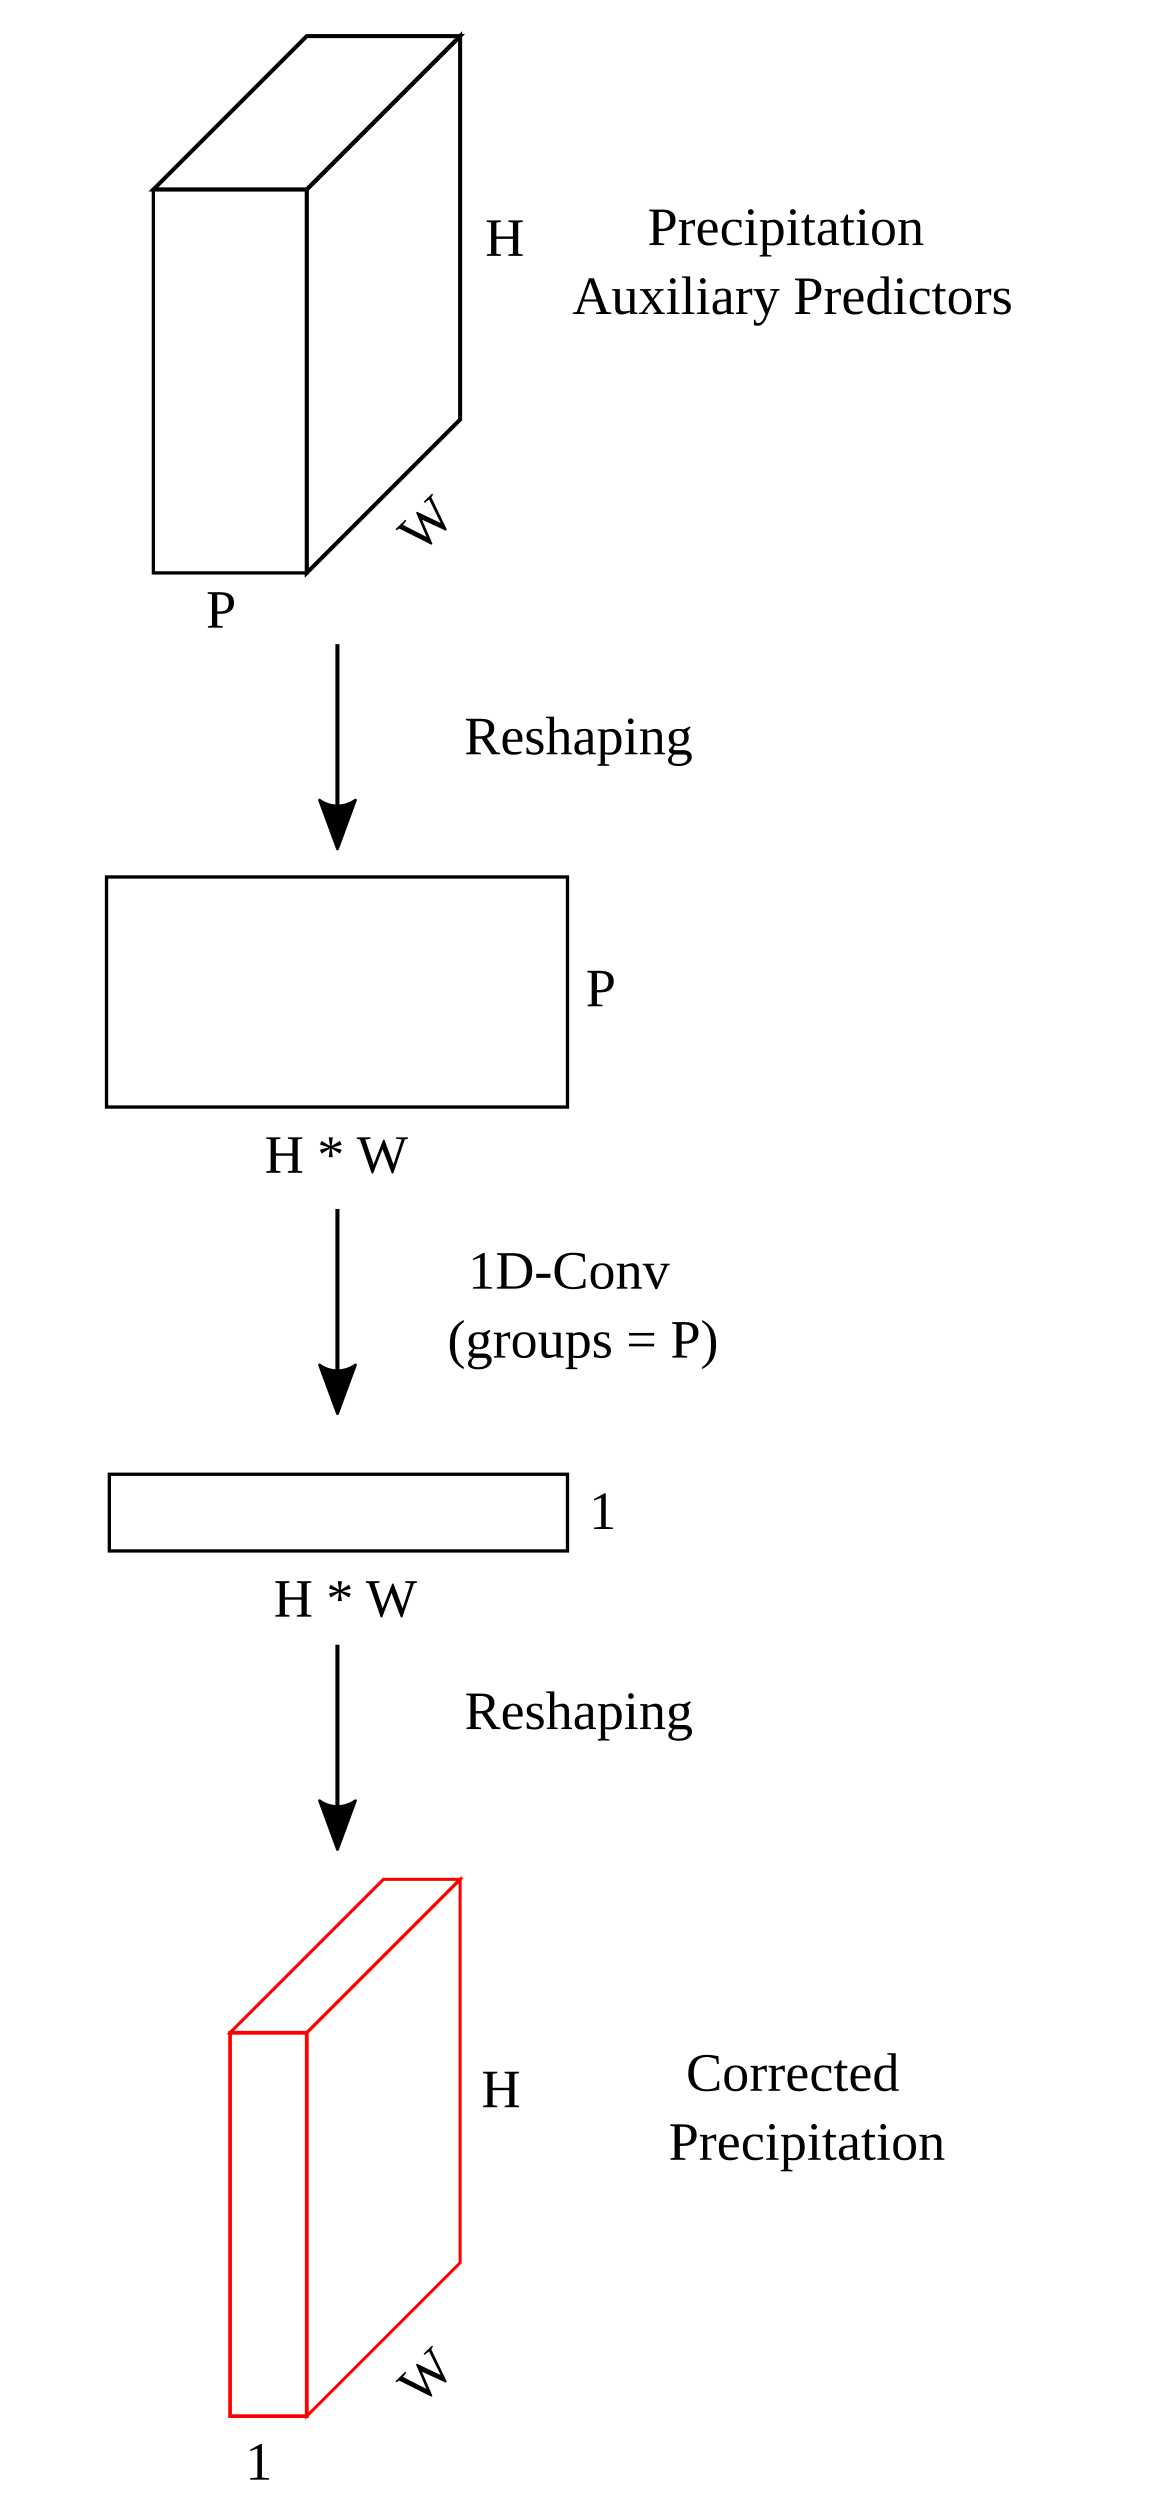
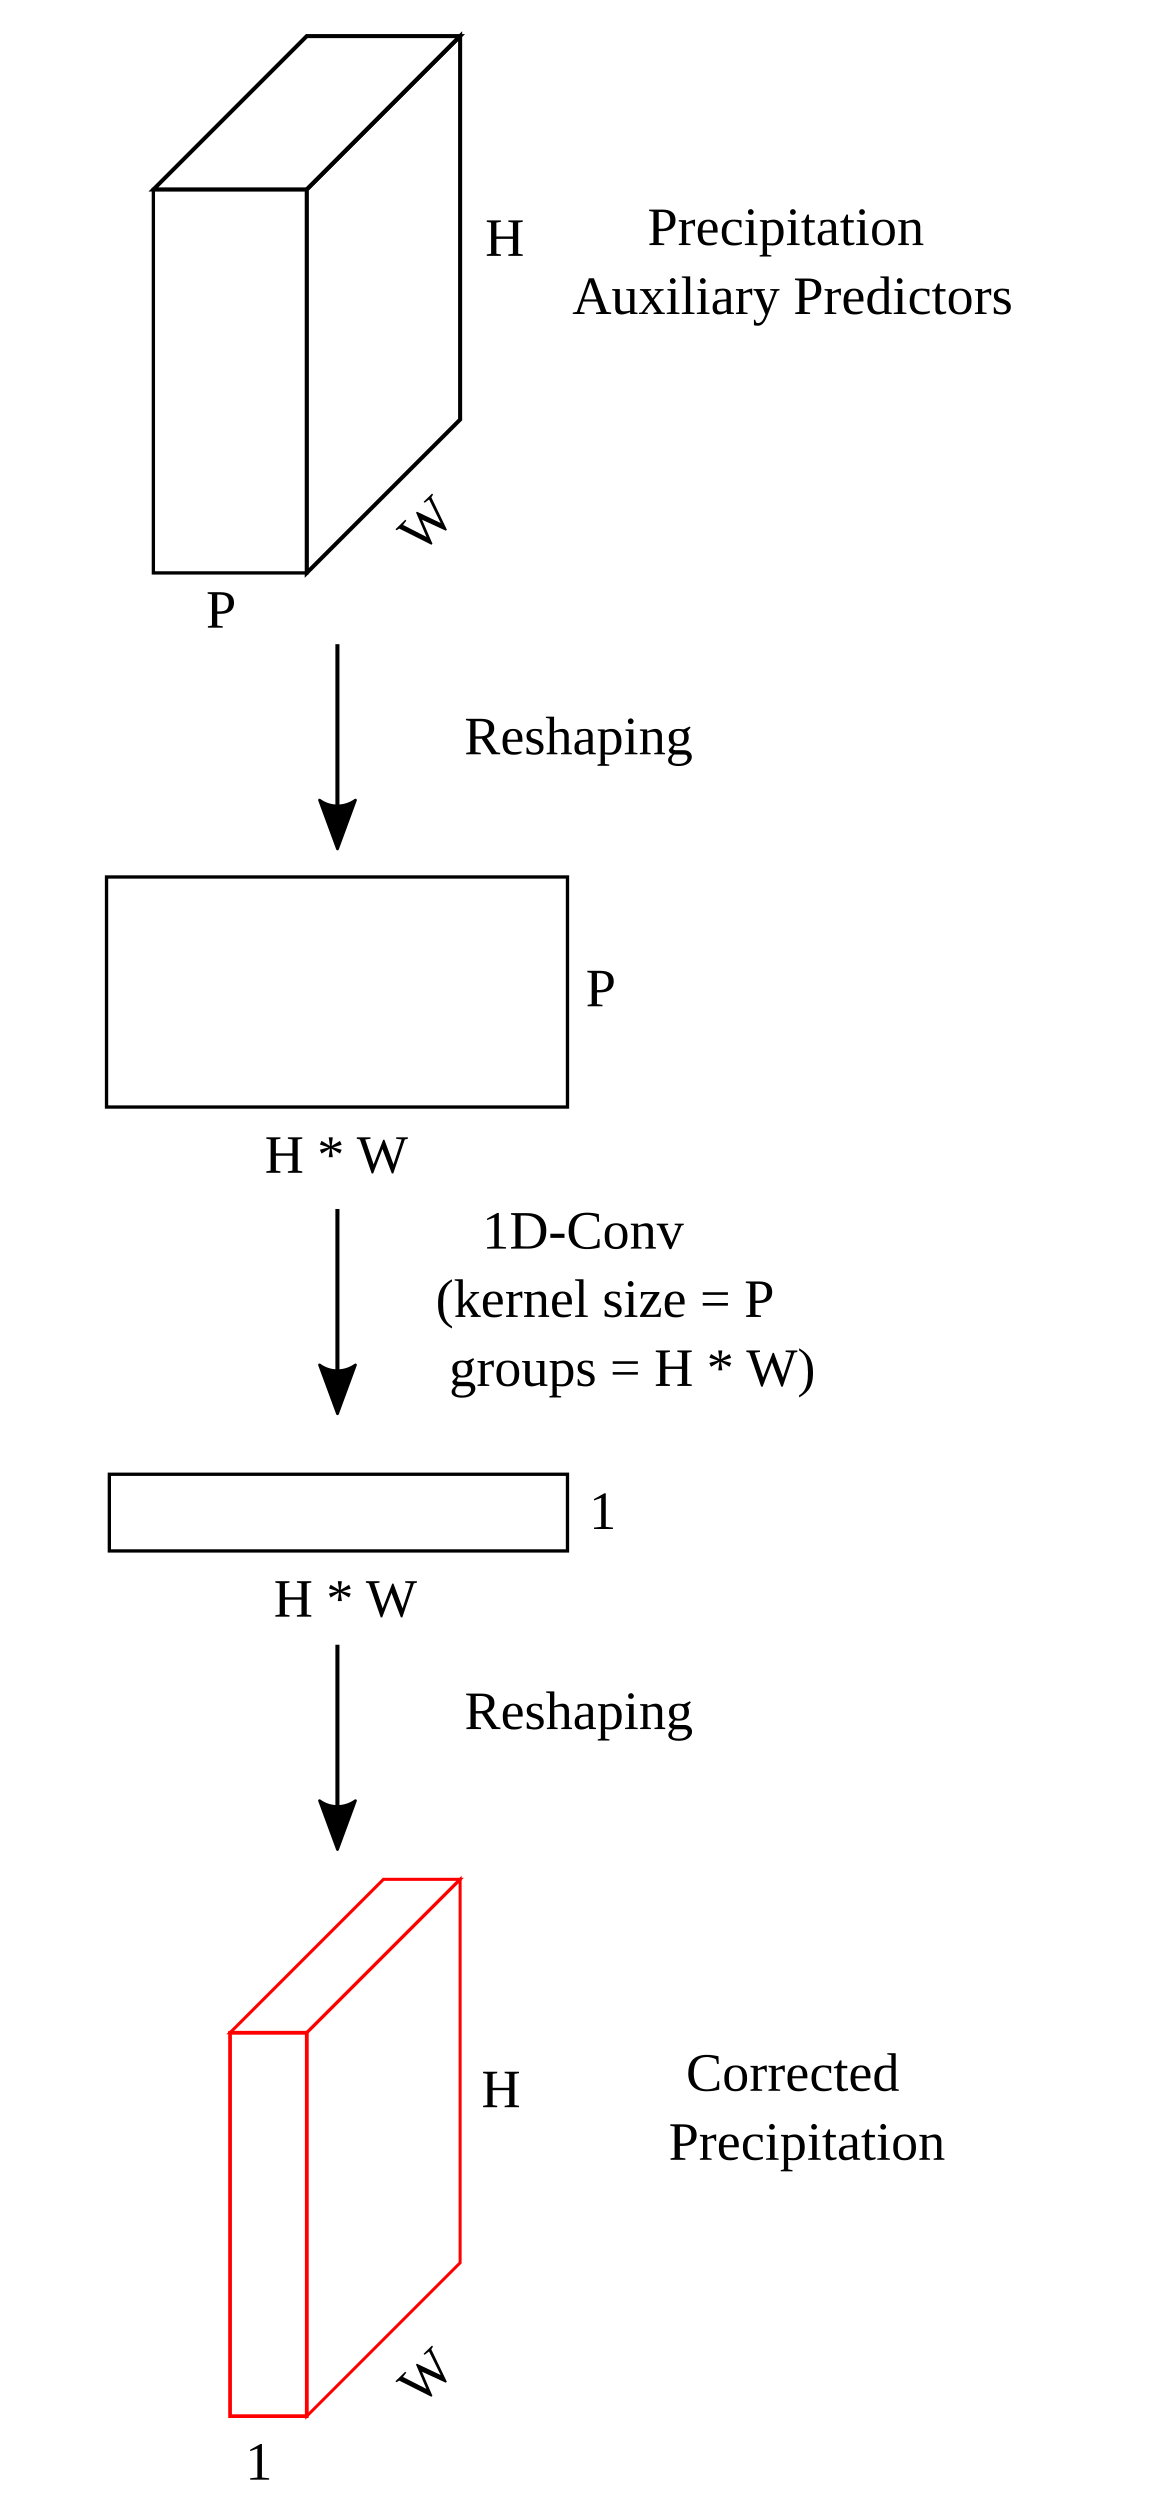
<svg xmlns="http://www.w3.org/2000/svg" xmlns:ns1="http://www.openswatchbook.org/uri/2009/osb" width="75mm" height="163mm" viewBox="0 0 75 163" version="1.1" id="svg8">
  <defs id="defs2">
    <marker style="overflow:visible" id="marker1195" refX="0" refY="0" orient="auto">
      <path transform="matrix(-0.8,0,0,-0.8,-10,0)" style="fill:#000000;fill-opacity:1;fill-rule:evenodd;stroke:#000000;stroke-width:1pt;stroke-opacity:1" d="M 0,0 5,-5 -12.5,0 5,5 Z" id="path1193" />
    </marker>
    <marker style="overflow:visible" id="Arrow2Lend" refX="0" refY="0" orient="auto">
      <path transform="matrix(-1.1,0,0,-1.1,-1.1,0)" d="M 8.719,4.034 -2.207,0.016 8.719,-4.002 c -1.745,2.372 -1.735,5.617 -6e-7,8.035 z" style="fill:#000000;fill-opacity:1;fill-rule:evenodd;stroke:#000000;stroke-width:0.625;stroke-linejoin:round;stroke-opacity:1" id="path910" />
    </marker>
    <marker style="overflow:visible" id="Arrow1Lend" refX="0" refY="0" orient="auto">
      <path transform="matrix(-0.8,0,0,-0.8,-10,0)" style="fill:#000000;fill-opacity:1;fill-rule:evenodd;stroke:#000000;stroke-width:1pt;stroke-opacity:1" d="M 0,0 5,-5 -12.5,0 5,5 Z" id="path892" />
    </marker>
    <linearGradient id="linearGradient3021" ns1:paint="solid">
      <stop style="stop-color:#0000ff;stop-opacity:1;" offset="0" id="stop3019" />
    </linearGradient>
    <marker style="overflow:visible" id="Arrow2Lend-3" refX="0" refY="0" orient="auto">
      <path transform="matrix(-1.1,0,0,-1.1,-1.1,0)" d="M 8.719,4.034 -2.207,0.016 8.719,-4.002 c -1.745,2.372 -1.735,5.617 -6e-7,8.035 z" style="fill:#000000;fill-opacity:1;fill-rule:evenodd;stroke:#000000;stroke-width:0.625;stroke-linejoin:round;stroke-opacity:1" id="path910-1" />
    </marker>
    <marker style="overflow:visible" id="Arrow2Lend-8" refX="0" refY="0" orient="auto">
      <path transform="matrix(-1.1,0,0,-1.1,-1.1,0)" d="M 8.719,4.034 -2.207,0.016 8.719,-4.002 c -1.745,2.372 -1.735,5.617 -6e-7,8.035 z" style="fill:#000000;fill-opacity:1;fill-rule:evenodd;stroke:#000000;stroke-width:0.625;stroke-linejoin:round;stroke-opacity:1" id="path910-3" />
    </marker>
  </defs>
  <g id="layer1">
    <text xml:space="preserve" style="font-style:normal;font-weight:normal;font-size:3.528px;line-height:1.25;font-family:sans-serif;fill:#000000;fill-opacity:1;stroke:none;stroke-width:0.212" x="54.883" y="15.977" id="text3085-0">
      <tspan id="tspan3083-5" x="54.883" y="15.977" style="font-style:normal;font-variant:normal;font-weight:normal;font-stretch:normal;font-size:3.528px;font-family:'Times New Roman';-inkscape-font-specification:'Times New Roman, ';text-align:center;text-anchor:middle;stroke-width:0.212">Precipitation </tspan>
      <tspan x="54.883" y="20.474" style="font-style:normal;font-variant:normal;font-weight:normal;font-stretch:normal;font-size:3.528px;font-family:'Times New Roman';-inkscape-font-specification:'Times New Roman, ';text-align:center;text-anchor:middle;stroke-width:0.212" id="tspan3087-0">Auxiliary Predictors</tspan>
      <tspan x="54.883" y="24.971" style="font-style:normal;font-variant:normal;font-weight:normal;font-stretch:normal;font-size:3.528px;font-family:'Times New Roman';-inkscape-font-specification:'Times New Roman, ';text-align:center;text-anchor:middle;stroke-width:0.212" id="tspan1069" />
    </text>
    <path style="fill:none;stroke:#ff0000;stroke-width:0.202px;stroke-linecap:butt;stroke-linejoin:miter;stroke-opacity:1" d="m 20,132.533 h -4 -1 L 25,122.533 h 5 z" id="path965-0-6-9-2-2" />
    <path style="fill:none;stroke:#ff0000;stroke-width:0.242px;stroke-linecap:butt;stroke-linejoin:miter;stroke-opacity:1" d="M 15,132.533 V 157.533 H 20 v -25 z" id="path967-3-31-3-2-2" />
    <path style="fill:none;stroke:#ff0000;stroke-width:0.196px;stroke-linecap:butt;stroke-linejoin:miter;stroke-opacity:1" d="m 30,122.533 -10,10 v 25 l 10,-10 z" id="path3591" />
    <text xml:space="preserve" style="font-style:normal;font-weight:normal;font-size:3.528px;line-height:1.25;font-family:sans-serif;fill:#000000;fill-opacity:1;stroke:none;stroke-width:0.212" x="54.901" y="136.322" id="text3085-2-0-8">
      <tspan x="54.901" y="136.322" style="font-style:normal;font-variant:normal;font-weight:normal;font-stretch:normal;font-size:3.528px;font-family:'Times New Roman';-inkscape-font-specification:'Times New Roman, ';text-align:center;text-anchor:middle;stroke-width:0.212" id="tspan3087-9-23-3">Corrected</tspan>
      <tspan x="54.901" y="140.819" style="font-style:normal;font-variant:normal;font-weight:normal;font-stretch:normal;font-size:3.528px;font-family:'Times New Roman';-inkscape-font-specification:'Times New Roman, ';text-align:center;text-anchor:middle;stroke-width:0.212" id="tspan3611">Precipitation</tspan>
    </text>
    <text xml:space="preserve" style="font-style:normal;font-weight:normal;font-size:3.528px;line-height:1.25;font-family:sans-serif;fill:#000000;fill-opacity:1;stroke:none;stroke-width:0.265" x="31.387" y="137.391" id="text137">
      <tspan id="tspan135" x="31.387" y="137.391" style="font-style:normal;font-variant:normal;font-weight:normal;font-stretch:normal;font-size:3.528px;font-family:'Times New Roman';-inkscape-font-specification:'Times New Roman, ';stroke-width:0.265">H</tspan>
    </text>
    <text xml:space="preserve" style="font-style:normal;font-weight:normal;font-size:3.528px;line-height:1.25;font-family:sans-serif;fill:#000000;fill-opacity:1;stroke:none;stroke-width:0.265" x="-89.971" y="131.44" id="text159" transform="rotate(-44.29669)">
      <tspan id="tspan157" x="-89.971" y="131.44" style="font-style:normal;font-variant:normal;font-weight:normal;font-stretch:normal;font-size:3.528px;font-family:'Times New Roman';-inkscape-font-specification:'Times New Roman, ';stroke-width:0.265">W</tspan>
    </text>
    <text xml:space="preserve" style="font-style:normal;font-weight:normal;font-size:3.528px;line-height:1.25;font-family:sans-serif;fill:#000000;fill-opacity:1;stroke:none;stroke-width:0.265" x="16.001" y="161.676" id="text163">
      <tspan id="tspan161" x="16.001" y="161.676" style="font-style:normal;font-variant:normal;font-weight:normal;font-stretch:normal;font-size:3.528px;font-family:'Times New Roman';-inkscape-font-specification:'Times New Roman, ';stroke-width:0.265">1</tspan>
    </text>
    <rect style="fill:none;stroke:#000000;stroke-width:0.216" id="rect165" width="10" height="25" x="10" y="12.354" />
    <path style="fill:none;stroke:#000000;stroke-width:0.265px;stroke-linecap:butt;stroke-linejoin:miter;stroke-opacity:1" d="M 20,37.354 30,27.354 V 2.354 l -10,10 z" id="path169" />
    <path style="fill:none;stroke:#000000;stroke-width:0.265px;stroke-linecap:butt;stroke-linejoin:miter;stroke-opacity:1" d="M 10,12.354 20,2.354 h 10 l -10,10 z" id="path171" />
    <text xml:space="preserve" style="font-style:normal;font-weight:normal;font-size:3.528px;line-height:1.25;font-family:sans-serif;fill:#000000;fill-opacity:1;stroke:none;stroke-width:0.265" x="31.628" y="16.683" id="text137-0">
      <tspan id="tspan135-8" x="31.628" y="16.683" style="font-style:normal;font-variant:normal;font-weight:normal;font-stretch:normal;font-size:3.528px;font-family:'Times New Roman';-inkscape-font-specification:'Times New Roman, ';stroke-width:0.265">H</tspan>
    </text>
    <text xml:space="preserve" style="font-style:normal;font-weight:normal;font-size:3.528px;line-height:1.25;font-family:sans-serif;fill:#000000;fill-opacity:1;stroke:none;stroke-width:0.265" x="13.429" y="40.926" id="text193">
      <tspan id="tspan191" x="13.429" y="40.926" style="font-style:normal;font-variant:normal;font-weight:normal;font-stretch:normal;font-size:3.528px;font-family:'Times New Roman';-inkscape-font-specification:'Times New Roman, ';stroke-width:0.265">P</tspan>
    </text>
    <rect style="fill:none;stroke:#000000;stroke-width:0.217" id="rect197" width="30.054" height="15" x="6.946" y="57.179" />
    <rect style="fill:none;stroke:#000000;stroke-width:0.216" id="rect214" width="29.871" height="5" x="7.129" y="96.121" />
    <text xml:space="preserve" style="font-style:normal;font-weight:normal;font-size:3.528px;line-height:1.25;font-family:sans-serif;fill:#000000;fill-opacity:1;stroke:none;stroke-width:0.265" x="-5.639" y="45.019" id="text159-7" transform="rotate(-44.29669)">
      <tspan id="tspan157-9" x="-5.639" y="45.019" style="font-style:normal;font-variant:normal;font-weight:normal;font-stretch:normal;font-size:3.528px;font-family:'Times New Roman';-inkscape-font-specification:'Times New Roman, ';stroke-width:0.265">W</tspan>
    </text>
    <text xml:space="preserve" style="font-style:normal;font-weight:normal;font-size:3.528px;line-height:1.25;font-family:sans-serif;fill:#000000;fill-opacity:1;stroke:none;stroke-width:0.265" x="17.252" y="76.465" id="text251">
      <tspan id="tspan249" x="17.252" y="76.465" style="font-style:normal;font-variant:normal;font-weight:normal;font-stretch:normal;font-size:3.528px;font-family:'Times New Roman';-inkscape-font-specification:'Times New Roman, ';stroke-width:0.265">H * W</tspan>
    </text>
    <text xml:space="preserve" style="font-style:normal;font-weight:normal;font-size:3.528px;line-height:1.25;font-family:sans-serif;fill:#000000;fill-opacity:1;stroke:none;stroke-width:0.265" x="17.842" y="105.407" id="text251-7">
      <tspan id="tspan249-2" x="17.842" y="105.407" style="font-style:normal;font-variant:normal;font-weight:normal;font-stretch:normal;font-size:3.528px;font-family:'Times New Roman';-inkscape-font-specification:'Times New Roman, ';stroke-width:0.265">H * W</tspan>
    </text>
    <text xml:space="preserve" style="font-style:normal;font-weight:normal;font-size:3.528px;line-height:1.25;font-family:sans-serif;fill:#000000;fill-opacity:1;stroke:none;stroke-width:0.265" x="38.187" y="65.608" id="text193-8">
      <tspan id="tspan191-4" x="38.187" y="65.608" style="font-style:normal;font-variant:normal;font-weight:normal;font-stretch:normal;font-size:3.528px;font-family:'Times New Roman';-inkscape-font-specification:'Times New Roman, ';stroke-width:0.265">P</tspan>
    </text>
    <text xml:space="preserve" style="font-style:normal;font-weight:normal;font-size:3.528px;line-height:1.25;font-family:sans-serif;fill:#000000;fill-opacity:1;stroke:none;stroke-width:0.265" x="38.417" y="99.693" id="text163-0">
      <tspan id="tspan161-8" x="38.417" y="99.693" style="font-style:normal;font-variant:normal;font-weight:normal;font-stretch:normal;font-size:3.528px;font-family:'Times New Roman';-inkscape-font-specification:'Times New Roman, ';stroke-width:0.265">1</tspan>
    </text>
    <text xml:space="preserve" style="font-style:normal;font-weight:normal;font-size:3.528px;line-height:1.25;font-family:sans-serif;fill:#000000;fill-opacity:1;stroke:none;stroke-width:0.212" x="40.01" y="49.179" id="text3085-0-5">
      <tspan x="40.01" y="49.179" style="font-style:normal;font-variant:normal;font-weight:normal;font-stretch:normal;font-size:3.528px;font-family:'Times New Roman';-inkscape-font-specification:'Times New Roman, ';text-align:center;text-anchor:middle;stroke-width:0.212" id="tspan1069-9">Reshaping</tspan>
    </text>
    <text xml:space="preserve" style="font-style:normal;font-weight:normal;font-size:3.528px;line-height:1.25;font-family:sans-serif;fill:#000000;fill-opacity:1;stroke:none;stroke-width:0.212" x="40.026" y="112.733" id="text3085-0-5-4">
      <tspan x="40.026" y="112.733" style="font-style:normal;font-variant:normal;font-weight:normal;font-stretch:normal;font-size:3.528px;font-family:'Times New Roman';-inkscape-font-specification:'Times New Roman, ';text-align:center;text-anchor:middle;stroke-width:0.212" id="tspan1069-9-6">Reshaping</tspan>
    </text>
-     <text xml:space="preserve" style="font-style:normal;font-weight:normal;font-size:3.528px;line-height:1.25;font-family:sans-serif;fill:#000000;fill-opacity:1;stroke:none;stroke-width:0.265" x="40.306" y="84.02" id="text356">
-       <tspan id="tspan354" x="40.306" y="84.02" style="font-style:normal;font-variant:normal;font-weight:normal;font-stretch:normal;font-size:3.528px;font-family:'Times New Roman';-inkscape-font-specification:'Times New Roman, ';text-align:center;text-anchor:middle;stroke-width:0.265">1D-Conv</tspan>
-       <tspan x="40.306" y="88.517" style="font-style:normal;font-variant:normal;font-weight:normal;font-stretch:normal;font-size:3.528px;font-family:'Times New Roman';-inkscape-font-specification:'Times New Roman, ';text-align:center;text-anchor:middle;stroke-width:0.265" id="tspan358">(groups = P)</tspan>
+     <text xml:space="preserve" style="font-style:normal;font-weight:normal;font-size:3.528px;line-height:1.25;font-family:sans-serif;fill:#000000;fill-opacity:1;stroke:none;stroke-width:0.265" x="40.306" y="81.411" id="text356">
+       <tspan x="40.306" y="81.411" style="font-style:normal;font-variant:normal;font-weight:normal;font-stretch:normal;font-size:3.528px;font-family:'Times New Roman';-inkscape-font-specification:'Times New Roman, ';text-align:center;text-anchor:middle;stroke-width:0.265" id="tspan358">1D-Conv</tspan>
    </text>
    <path style="fill:none;stroke:#000000;stroke-width:0.265px;stroke-linecap:butt;stroke-linejoin:miter;stroke-opacity:1;marker-end:url(#Arrow2Lend)" d="M 22,42 V 55" id="path1165" />
    <path style="fill:none;stroke:#000000;stroke-width:0.265px;stroke-linecap:butt;stroke-linejoin:miter;stroke-opacity:1;marker-end:url(#Arrow2Lend-3)" d="m 22,78.825 v 13" id="path1165-8" />
    <path style="fill:none;stroke:#000000;stroke-width:0.265px;stroke-linecap:butt;stroke-linejoin:miter;stroke-opacity:1;marker-end:url(#Arrow2Lend-8)" d="m 22,107.237 v 13" id="path1165-7" />
+     <text xml:space="preserve" style="font-style:normal;font-weight:normal;font-size:3.528px;line-height:1.25;font-family:sans-serif;text-align:start;text-anchor:start;fill:#000000;fill-opacity:1;stroke:none;stroke-width:0.212" x="28.407" y="85.865" id="text3085-0-5-4-2">
+       <tspan x="28.407" y="85.865" style="font-style:normal;font-variant:normal;font-weight:normal;font-stretch:normal;font-size:3.528px;font-family:'Times New Roman';-inkscape-font-specification:'Times New Roman, ';text-align:start;text-anchor:start;stroke-width:0.212" id="tspan959">(kernel size = P</tspan>
+       <tspan x="28.407" y="90.362" style="font-style:normal;font-variant:normal;font-weight:normal;font-stretch:normal;font-size:3.528px;font-family:'Times New Roman';-inkscape-font-specification:'Times New Roman, ';text-align:start;text-anchor:start;stroke-width:0.212" id="tspan965"> groups = H * W)</tspan>
+     </text>
  </g>
</svg>
